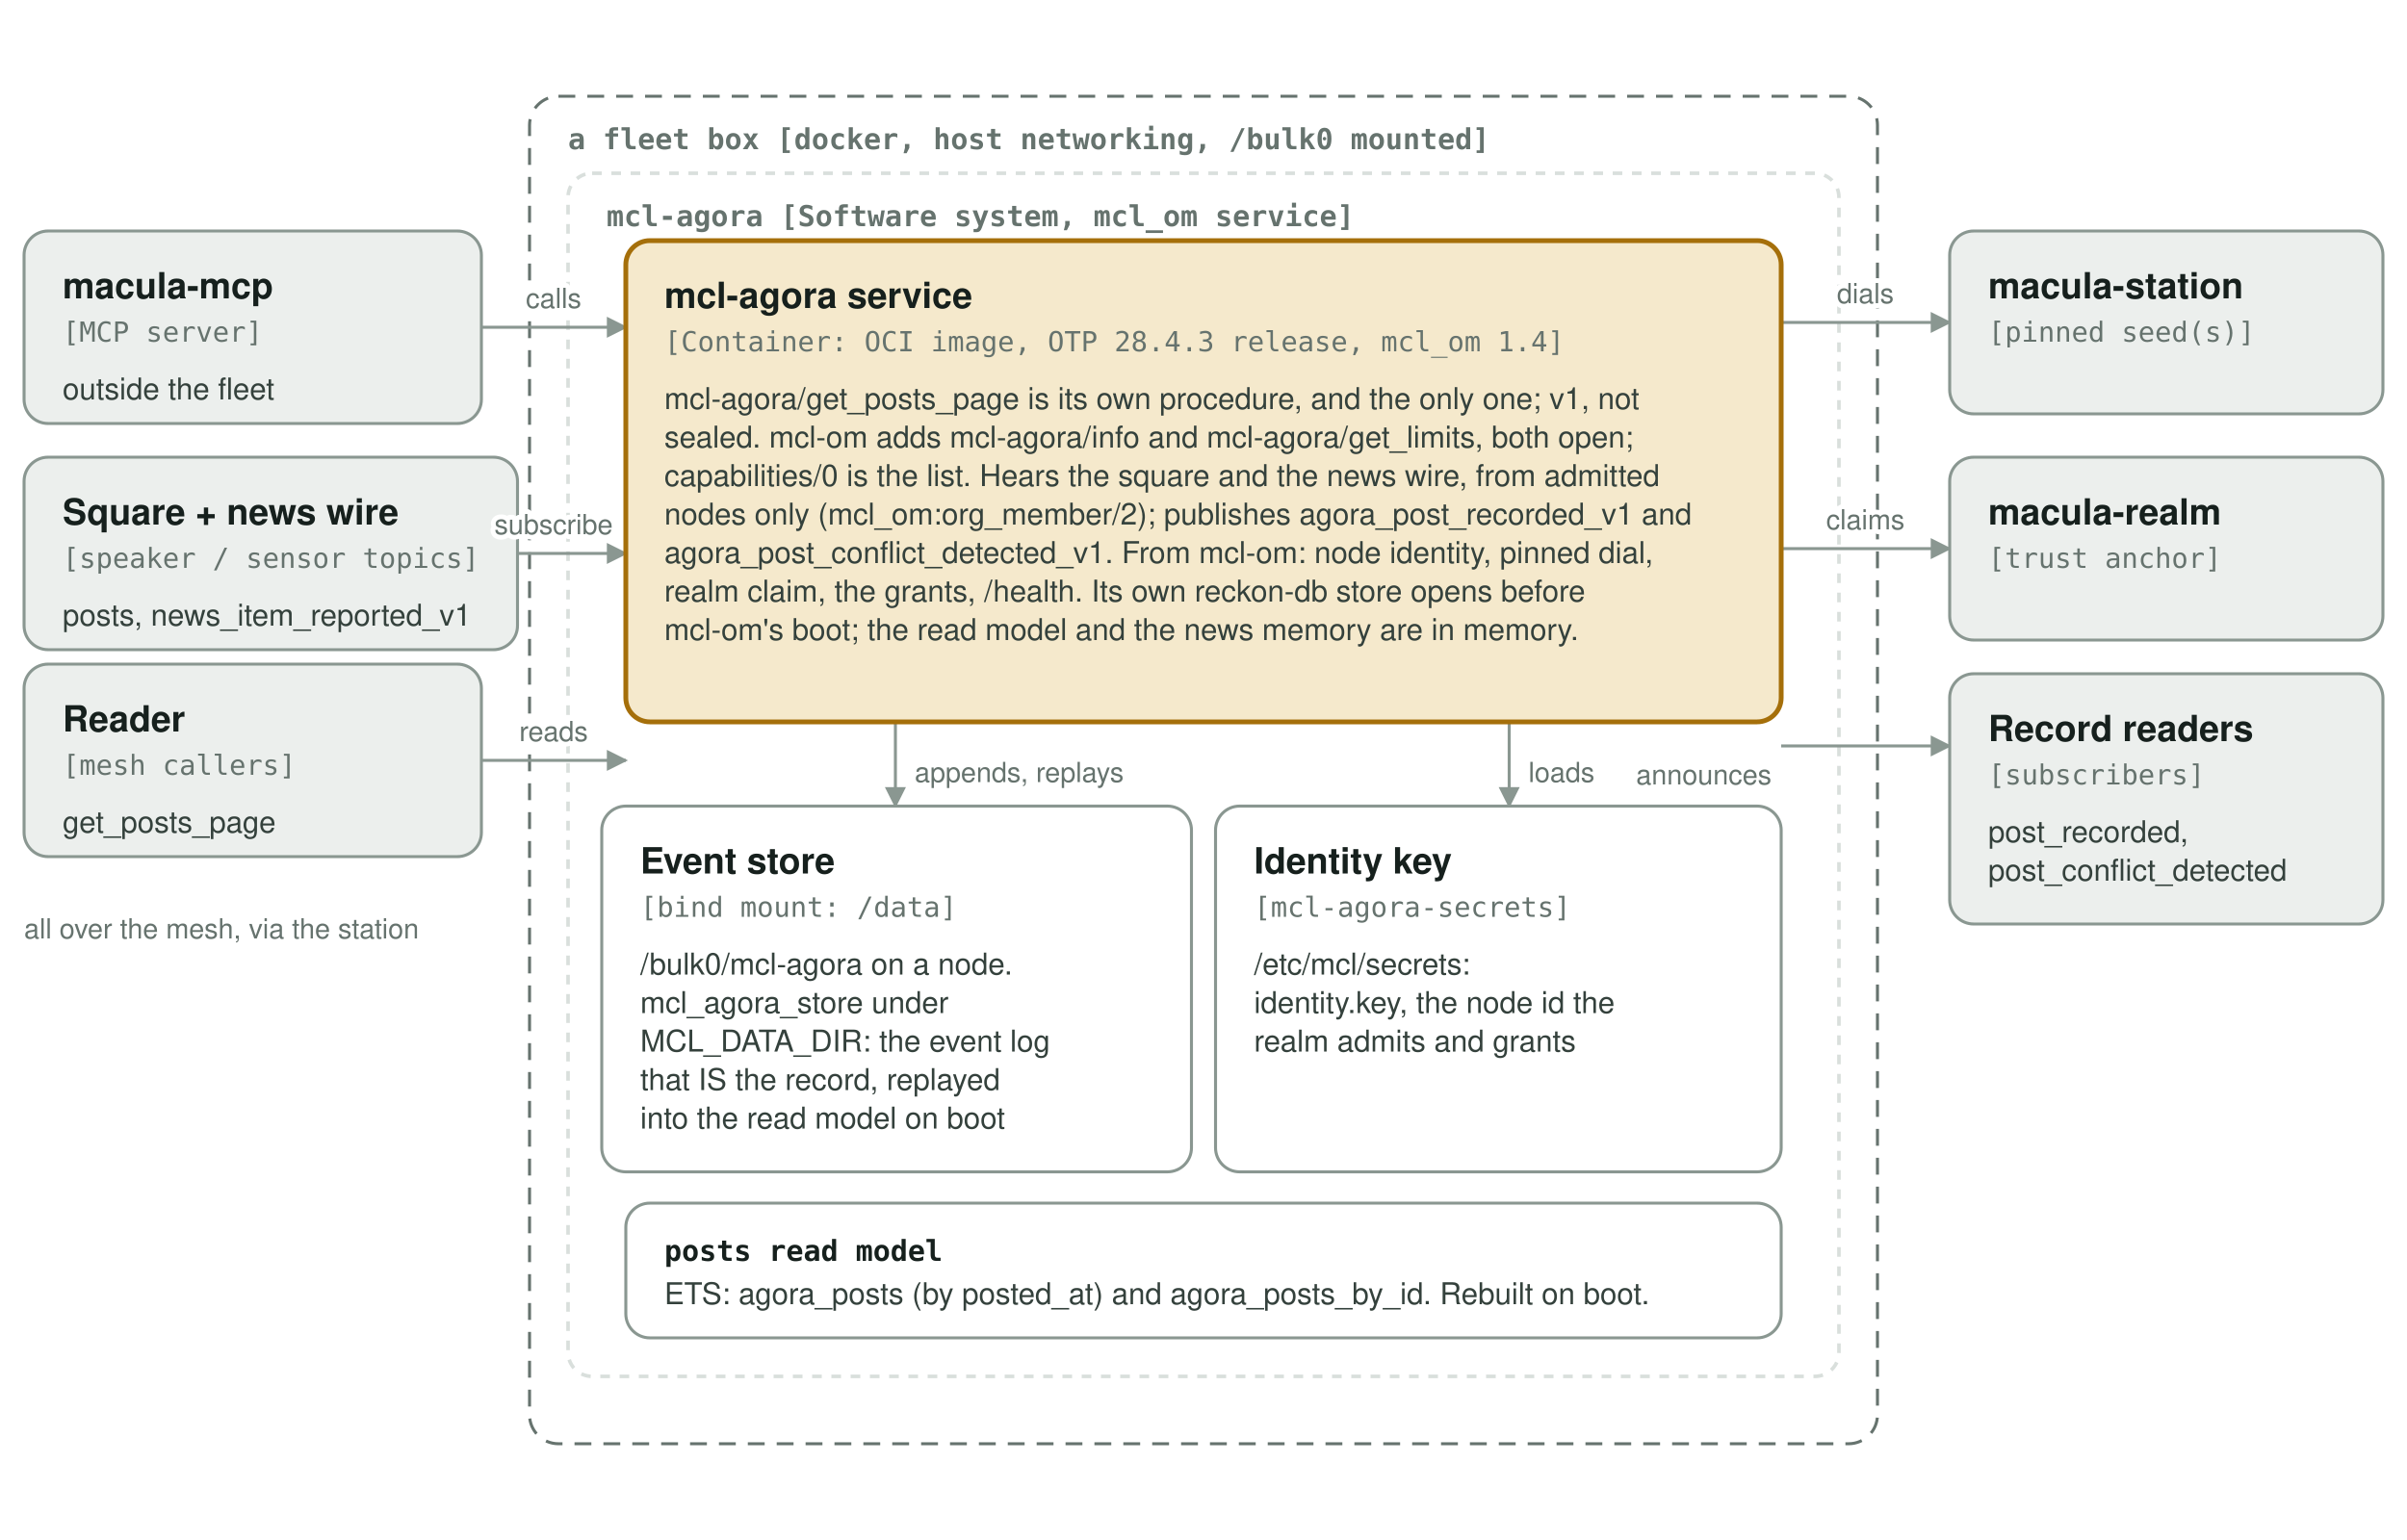
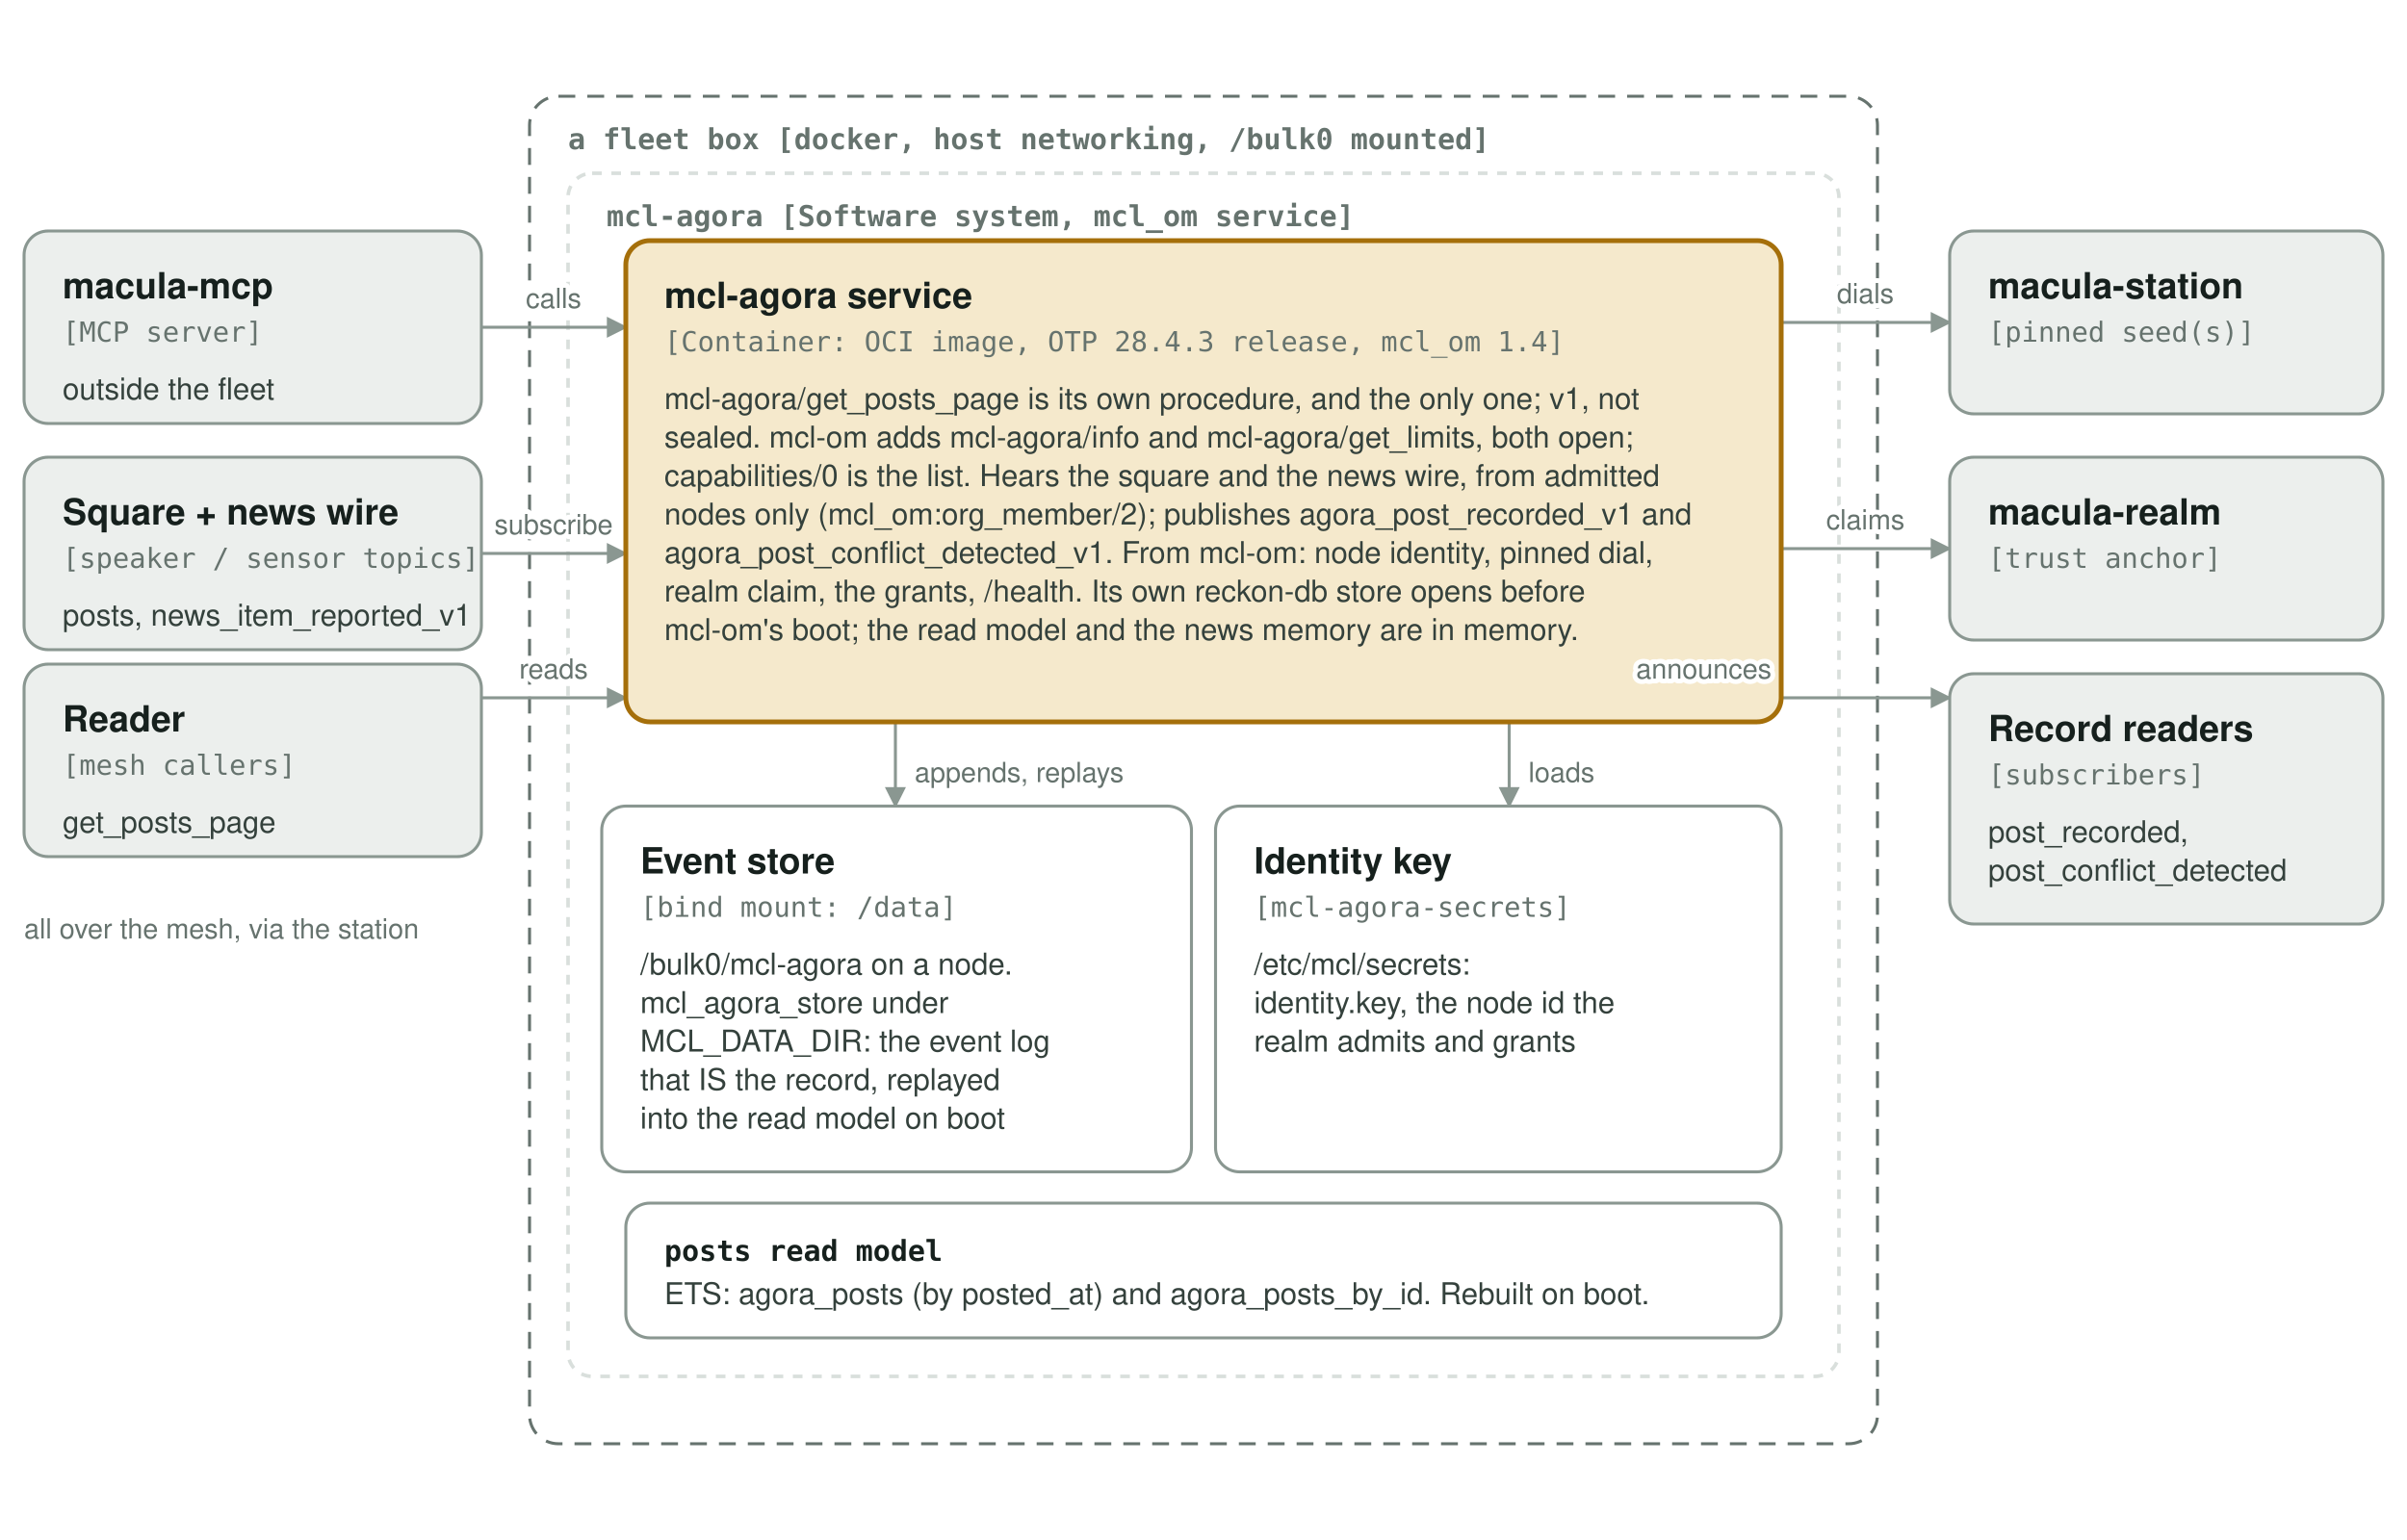
<svg xmlns="http://www.w3.org/2000/svg" viewBox="0 0 1000 640" role="img" aria-label="mcl-agora containers">
  <style>
.t-name { font-family: "Atkinson Hyperlegible", "Segoe UI", system-ui, -apple-system, Helvetica, Arial, sans-serif; font-size: 15px; font-weight: 700; }
.t-desc { font-family: "Atkinson Hyperlegible", "Segoe UI", system-ui, -apple-system, Helvetica, Arial, sans-serif; font-size: 12.5px; }
.t-rel { font-family: "Atkinson Hyperlegible", "Segoe UI", system-ui, -apple-system, Helvetica, Arial, sans-serif; font-size: 11.5px; paint-order: stroke; stroke-width: 4px; stroke-linejoin: round; }
.t-code { font-family: "JetBrains Mono", ui-monospace, Menlo, Consolas, monospace; font-size: 13px; font-weight: 600; }
.t-small { font-size: 12px; }
.t-type { font-family: "JetBrains Mono", ui-monospace, Menlo, Consolas, monospace; font-size: 11.5px; }
.t-bound { font-family: "JetBrains Mono", ui-monospace, Menlo, Consolas, monospace; font-size: 12px; font-weight: 600; }
.edge { fill: none; stroke-width: 1.25; }
.edge-later { fill: none; stroke-width: 1.25; stroke-dasharray: 5 4; }
.bg { fill: #FFFFFF; }
.b-sys { fill: #F5E9CC; stroke: #A56F0A; stroke-width: 2; }
.b-ext { fill: #ECEFED; stroke: #8A9791; stroke-width: 1.25; }
.b-per { fill: #E3EBF2; stroke: #3B5B7A; stroke-width: 1.25; }
.b-cmp { fill: #FFFFFF; stroke: #8A9791; stroke-width: 1.25; }
.b-later { fill: none; stroke: #8A9791; stroke-width: 1.25; stroke-dasharray: 5 4; }
.bound { fill: none; stroke: #66736E; stroke-width: 1.25; stroke-dasharray: 7 5; }
.bound-in { fill: none; stroke: #D9DFDC; stroke-width: 1.5; stroke-dasharray: 4 4; }
.head { fill: #3B5B7A; }
.t-name { fill: #16201D; }
.t-code { fill: #16201D; }
.t-type { fill: #66736E; }
.t-desc { fill: #34413C; }
.t-bound { fill: #66736E; }
.t-rel { fill: #66736E; stroke: #FFFFFF; }
.edge, .edge-later { stroke: #8A9791; }
.arrowhead { fill: #8A9791; }
@media (prefers-color-scheme: dark) {
.bg { fill: #171F1C; }
.b-sys { fill: #3A2E13; stroke: #E3AA3C; stroke-width: 2; }
.b-ext { fill: #1C2421; stroke: #7D8B85; stroke-width: 1.25; }
.b-per { fill: #1D2A36; stroke: #8EB4D8; stroke-width: 1.25; }
.b-cmp { fill: #171F1C; stroke: #7D8B85; stroke-width: 1.25; }
.b-later { fill: none; stroke: #7D8B85; stroke-width: 1.25; stroke-dasharray: 5 4; }
.bound { fill: none; stroke: #93A09A; stroke-width: 1.25; stroke-dasharray: 7 5; }
.bound-in { fill: none; stroke: #2A3431; stroke-width: 1.5; stroke-dasharray: 4 4; }
.head { fill: #8EB4D8; }
.t-name { fill: #E6ECE9; }
.t-code { fill: #E6ECE9; }
.t-type { fill: #93A09A; }
.t-desc { fill: #C3CDC8; }
.t-bound { fill: #93A09A; }
.t-rel { fill: #93A09A; stroke: #171F1C; }
.edge, .edge-later { stroke: #7D8B85; }
.arrowhead { fill: #7D8B85; }
}
</style>
  <defs>
    <marker id="a" viewBox="0 0 10 10" refX="9" refY="5" markerWidth="7" markerHeight="7" orient="auto-start-reverse">
      <path class="arrowhead" d="M0 0L10 5L0 10z" />
    </marker>
  </defs>
  <rect class="bg" x="0" y="0" width="1000" height="640" />
  <rect class="bound" x="220" y="40" width="560" height="560" rx="12" />
  <text class="t-bound" x="236" y="62">a fleet box [docker, host networking, /bulk0 mounted]</text>
  <rect class="bound-in" x="236" y="72" width="528" height="500" rx="10" />
  <text class="t-bound" x="252" y="94">mcl-agora [Software system, mcl_om service]</text>
  <path class="edge" d="M200 136H260" marker-end="url(#a)" />
-   <path class="edge" d="M215 230H260" marker-end="url(#a)" />
-   <path class="edge" d="M200 316H260" marker-end="url(#a)" />
+   <path class="edge" d="M200 230H260" marker-end="url(#a)" />
+   <path class="edge" d="M200 290H260" marker-end="url(#a)" />
  <path class="edge" d="M740 134H810" marker-end="url(#a)" />
  <path class="edge" d="M740 228H810" marker-end="url(#a)" />
-   <path class="edge" d="M740 310H810" marker-end="url(#a)" />
+   <path class="edge" d="M740 290H810" marker-end="url(#a)" />
  <path class="edge" d="M372 300V335" marker-end="url(#a)" />
  <path class="edge" d="M627 300V335" marker-end="url(#a)" />
  <rect class="b-sys" x="260" y="100" width="480" height="200" rx="10" />
  <text class="t-name" x="276" y="128">mcl-agora service</text>
  <text class="t-type" x="276" y="146">[Container: OCI image, OTP 28.4.3 release, mcl_om 1.4]</text>
  <text class="t-desc" x="276" y="170">mcl-agora/get_posts_page is its own procedure, and the only one; v1, not</text>
  <text class="t-desc" x="276" y="186">sealed. mcl-om adds mcl-agora/info and mcl-agora/get_limits, both open;</text>
  <text class="t-desc" x="276" y="202">capabilities/0 is the list. Hears the square and the news wire, from admitted</text>
  <text class="t-desc" x="276" y="218">nodes only (mcl_om:org_member/2); publishes agora_post_recorded_v1 and</text>
  <text class="t-desc" x="276" y="234">agora_post_conflict_detected_v1. From mcl-om: node identity, pinned dial,</text>
  <text class="t-desc" x="276" y="250">realm claim, the grants, /health. Its own reckon-db store opens before</text>
  <text class="t-desc" x="276" y="266">mcl-om's boot; the read model and the news memory are in memory.</text>
  <rect class="b-cmp" x="250" y="335" width="245" height="152" rx="10" />
  <text class="t-name" x="266" y="363">Event store</text>
  <text class="t-type" x="266" y="381">[bind mount: /data]</text>
  <text class="t-desc" x="266" y="405">/bulk0/mcl-agora on a node.</text>
  <text class="t-desc" x="266" y="421">mcl_agora_store under</text>
  <text class="t-desc" x="266" y="437">MCL_DATA_DIR: the event log</text>
  <text class="t-desc" x="266" y="453">that IS the record, replayed</text>
  <text class="t-desc" x="266" y="469">into the read model on boot</text>
  <rect class="b-cmp" x="505" y="335" width="235" height="152" rx="10" />
  <text class="t-name" x="521" y="363">Identity key</text>
  <text class="t-type" x="521" y="381">[mcl-agora-secrets]</text>
  <text class="t-desc" x="521" y="405">/etc/mcl/secrets:</text>
  <text class="t-desc" x="521" y="421">identity.key, the node id the</text>
  <text class="t-desc" x="521" y="437">realm admits and grants</text>
  <rect class="b-cmp" x="260" y="500" width="480" height="56" rx="10" />
  <text class="t-code t-small" x="276" y="524">posts read model</text>
  <text class="t-desc" x="276" y="542">ETS: agora_posts (by posted_at) and agora_posts_by_id. Rebuilt on boot.</text>
  <rect class="b-ext" x="10" y="96" width="190" height="80" rx="10" />
  <text class="t-name" x="26" y="124">macula-mcp</text>
  <text class="t-type" x="26" y="142">[MCP server]</text>
  <text class="t-desc" x="26" y="166">outside the fleet</text>
-   <rect class="b-ext" x="10" y="190" width="205" height="80" rx="10" />
+   <rect class="b-ext" x="10" y="190" width="190" height="80" rx="10" />
  <text class="t-name" x="26" y="218">Square + news wire</text>
  <text class="t-type" x="26" y="236">[speaker / sensor topics]</text>
  <text class="t-desc" x="26" y="260">posts, news_item_reported_v1</text>
  <rect class="b-ext" x="10" y="276" width="190" height="80" rx="10" />
  <text class="t-name" x="26" y="304">Reader</text>
  <text class="t-type" x="26" y="322">[mesh callers]</text>
  <text class="t-desc" x="26" y="346">get_posts_page</text>
  <rect class="b-ext" x="810" y="96" width="180" height="76" rx="10" />
  <text class="t-name" x="826" y="124">macula-station</text>
  <text class="t-type" x="826" y="142">[pinned seed(s)]</text>
  <rect class="b-ext" x="810" y="190" width="180" height="76" rx="10" />
  <text class="t-name" x="826" y="218">macula-realm</text>
  <text class="t-type" x="826" y="236">[trust anchor]</text>
  <rect class="b-ext" x="810" y="280" width="180" height="104" rx="10" />
  <text class="t-name" x="826" y="308">Record readers</text>
  <text class="t-type" x="826" y="326">[subscribers]</text>
  <text class="t-desc" x="826" y="350">post_recorded,</text>
  <text class="t-desc" x="826" y="366">post_conflict_detected</text>
  <text class="t-rel" x="230" y="128" text-anchor="middle">calls</text>
  <text class="t-rel" x="230" y="222" text-anchor="middle">subscribe</text>
-   <text class="t-rel" x="230" y="308" text-anchor="middle">reads</text>
+   <text class="t-rel" x="230" y="282" text-anchor="middle">reads</text>
  <text class="t-rel" x="10" y="390">all over the mesh, via the station</text>
  <text class="t-rel" x="775" y="126" text-anchor="middle">dials</text>
  <text class="t-rel" x="775" y="220" text-anchor="middle">claims</text>
-   <text class="t-rel" x="736" y="326" text-anchor="end">announces</text>
+   <text class="t-rel" x="736" y="282" text-anchor="end">announces</text>
  <text class="t-rel" x="380" y="325">appends, replays</text>
  <text class="t-rel" x="635" y="325">loads</text>
</svg>
